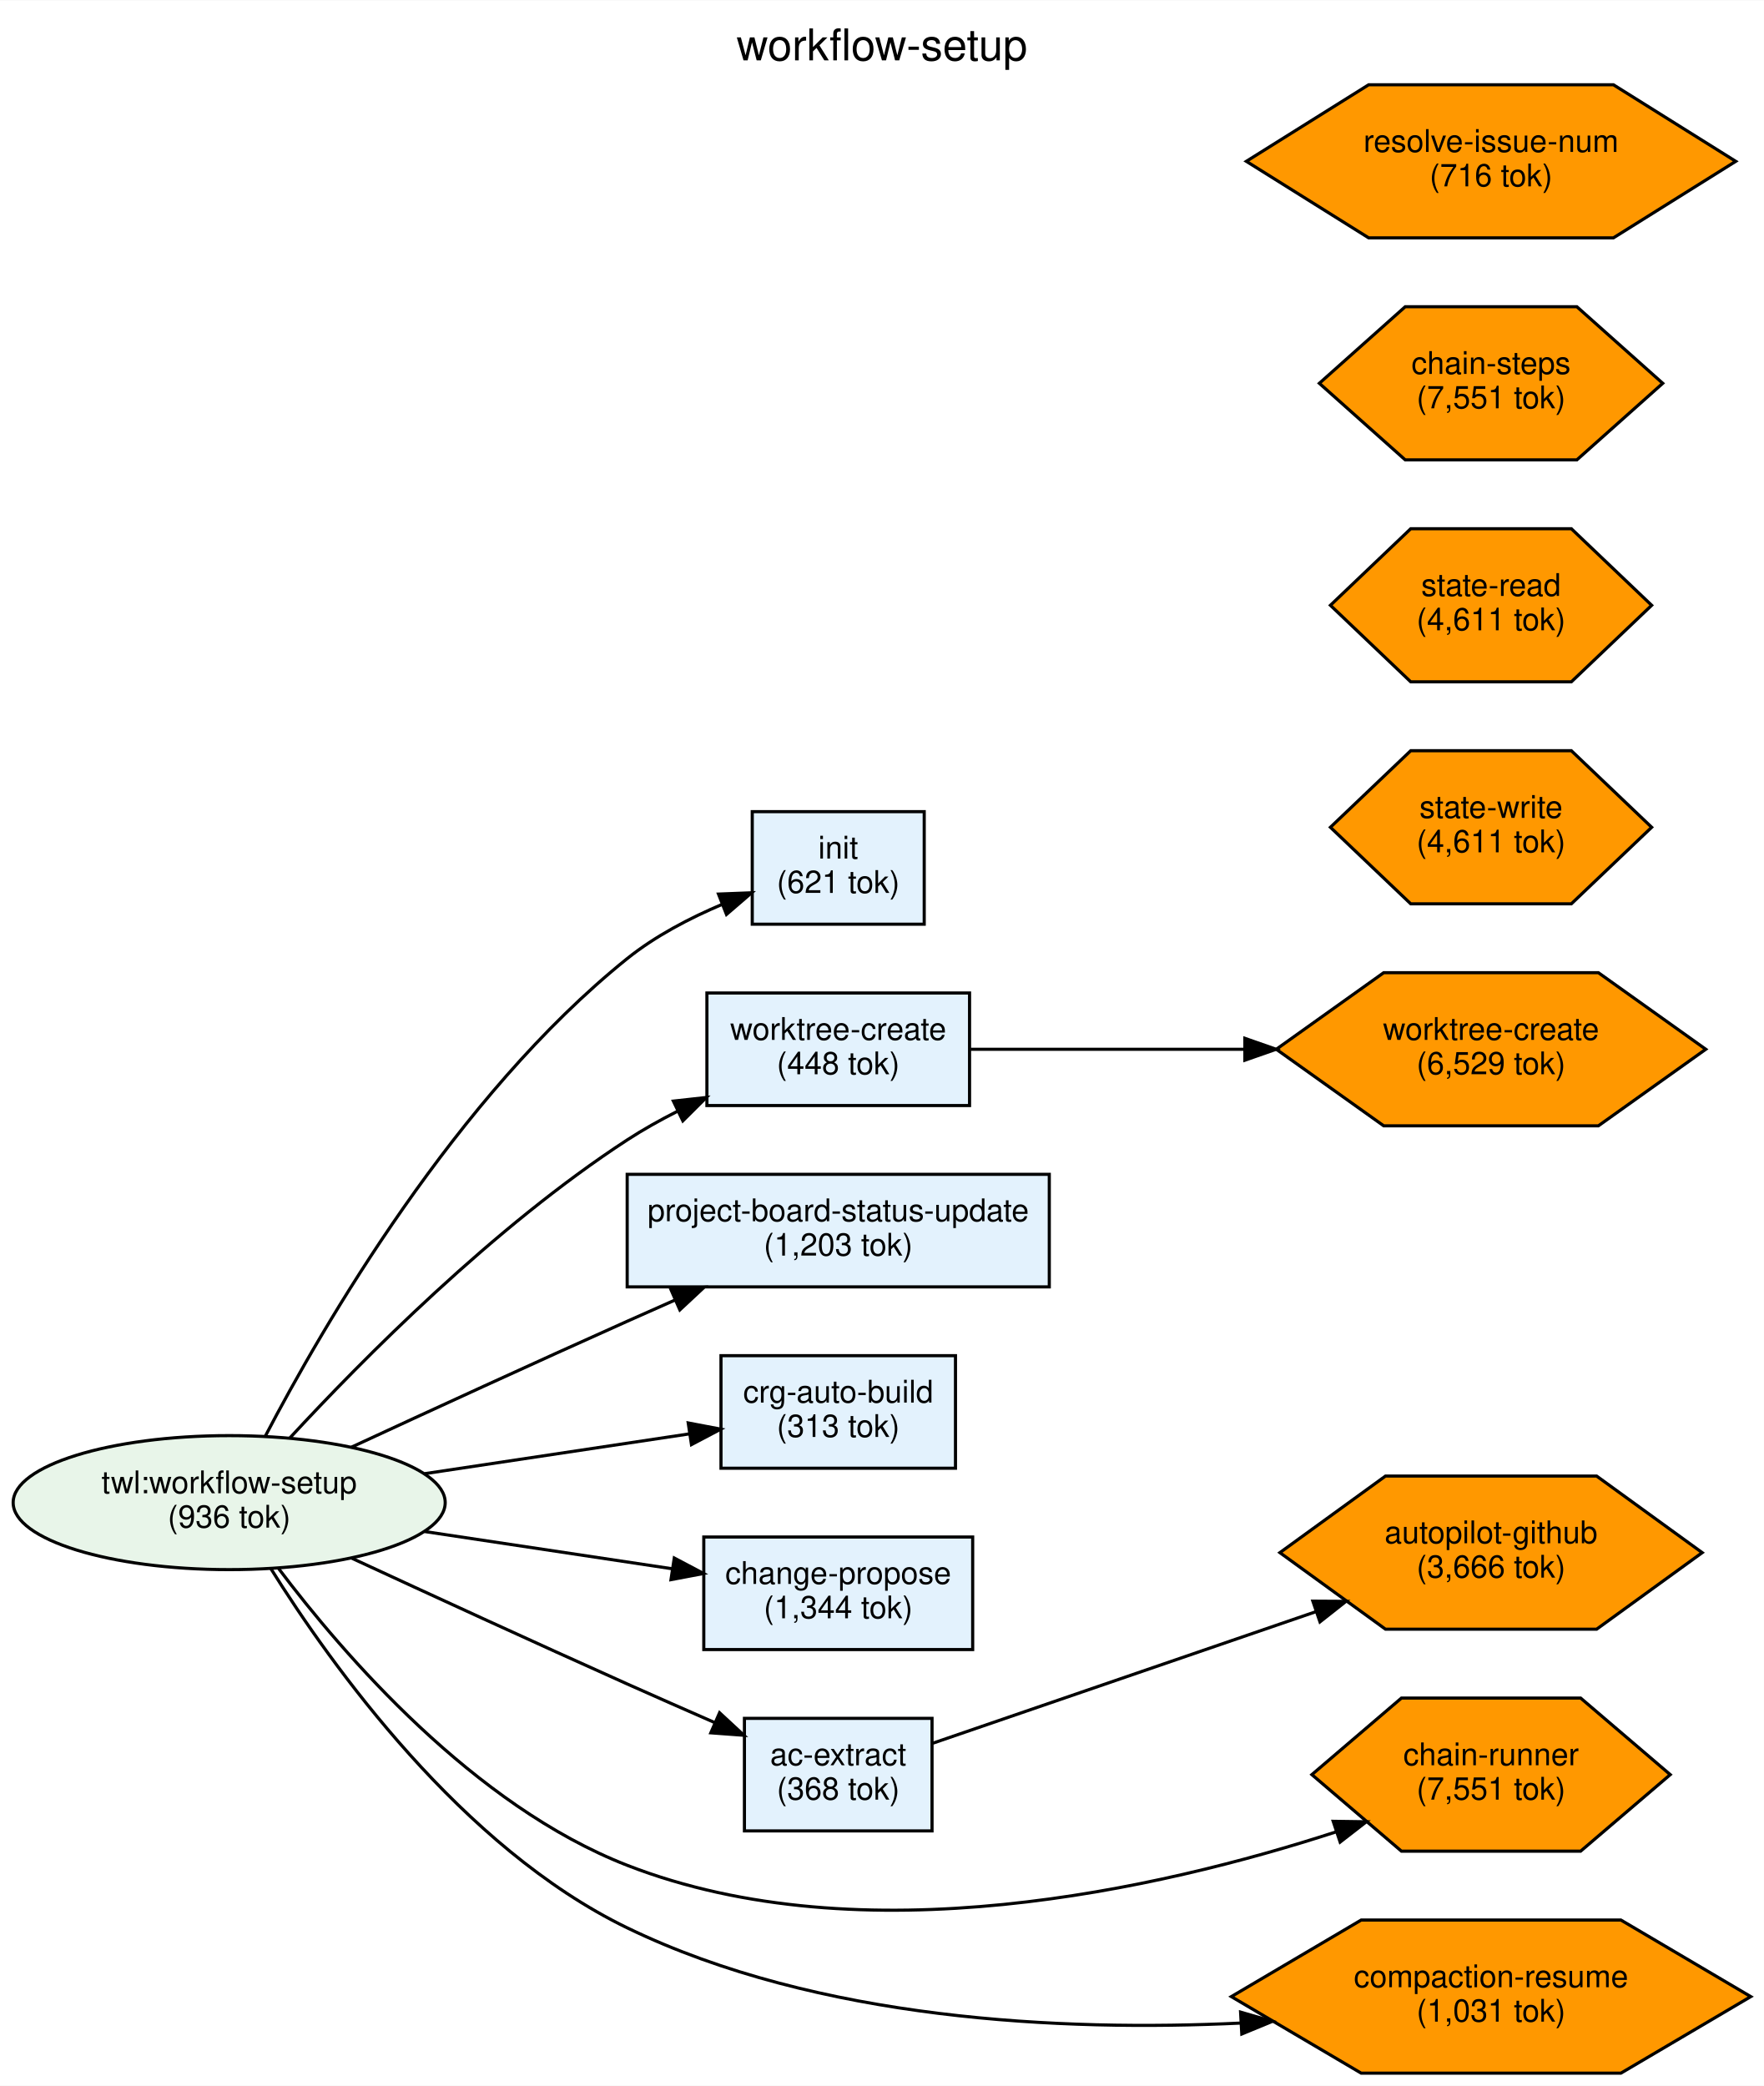
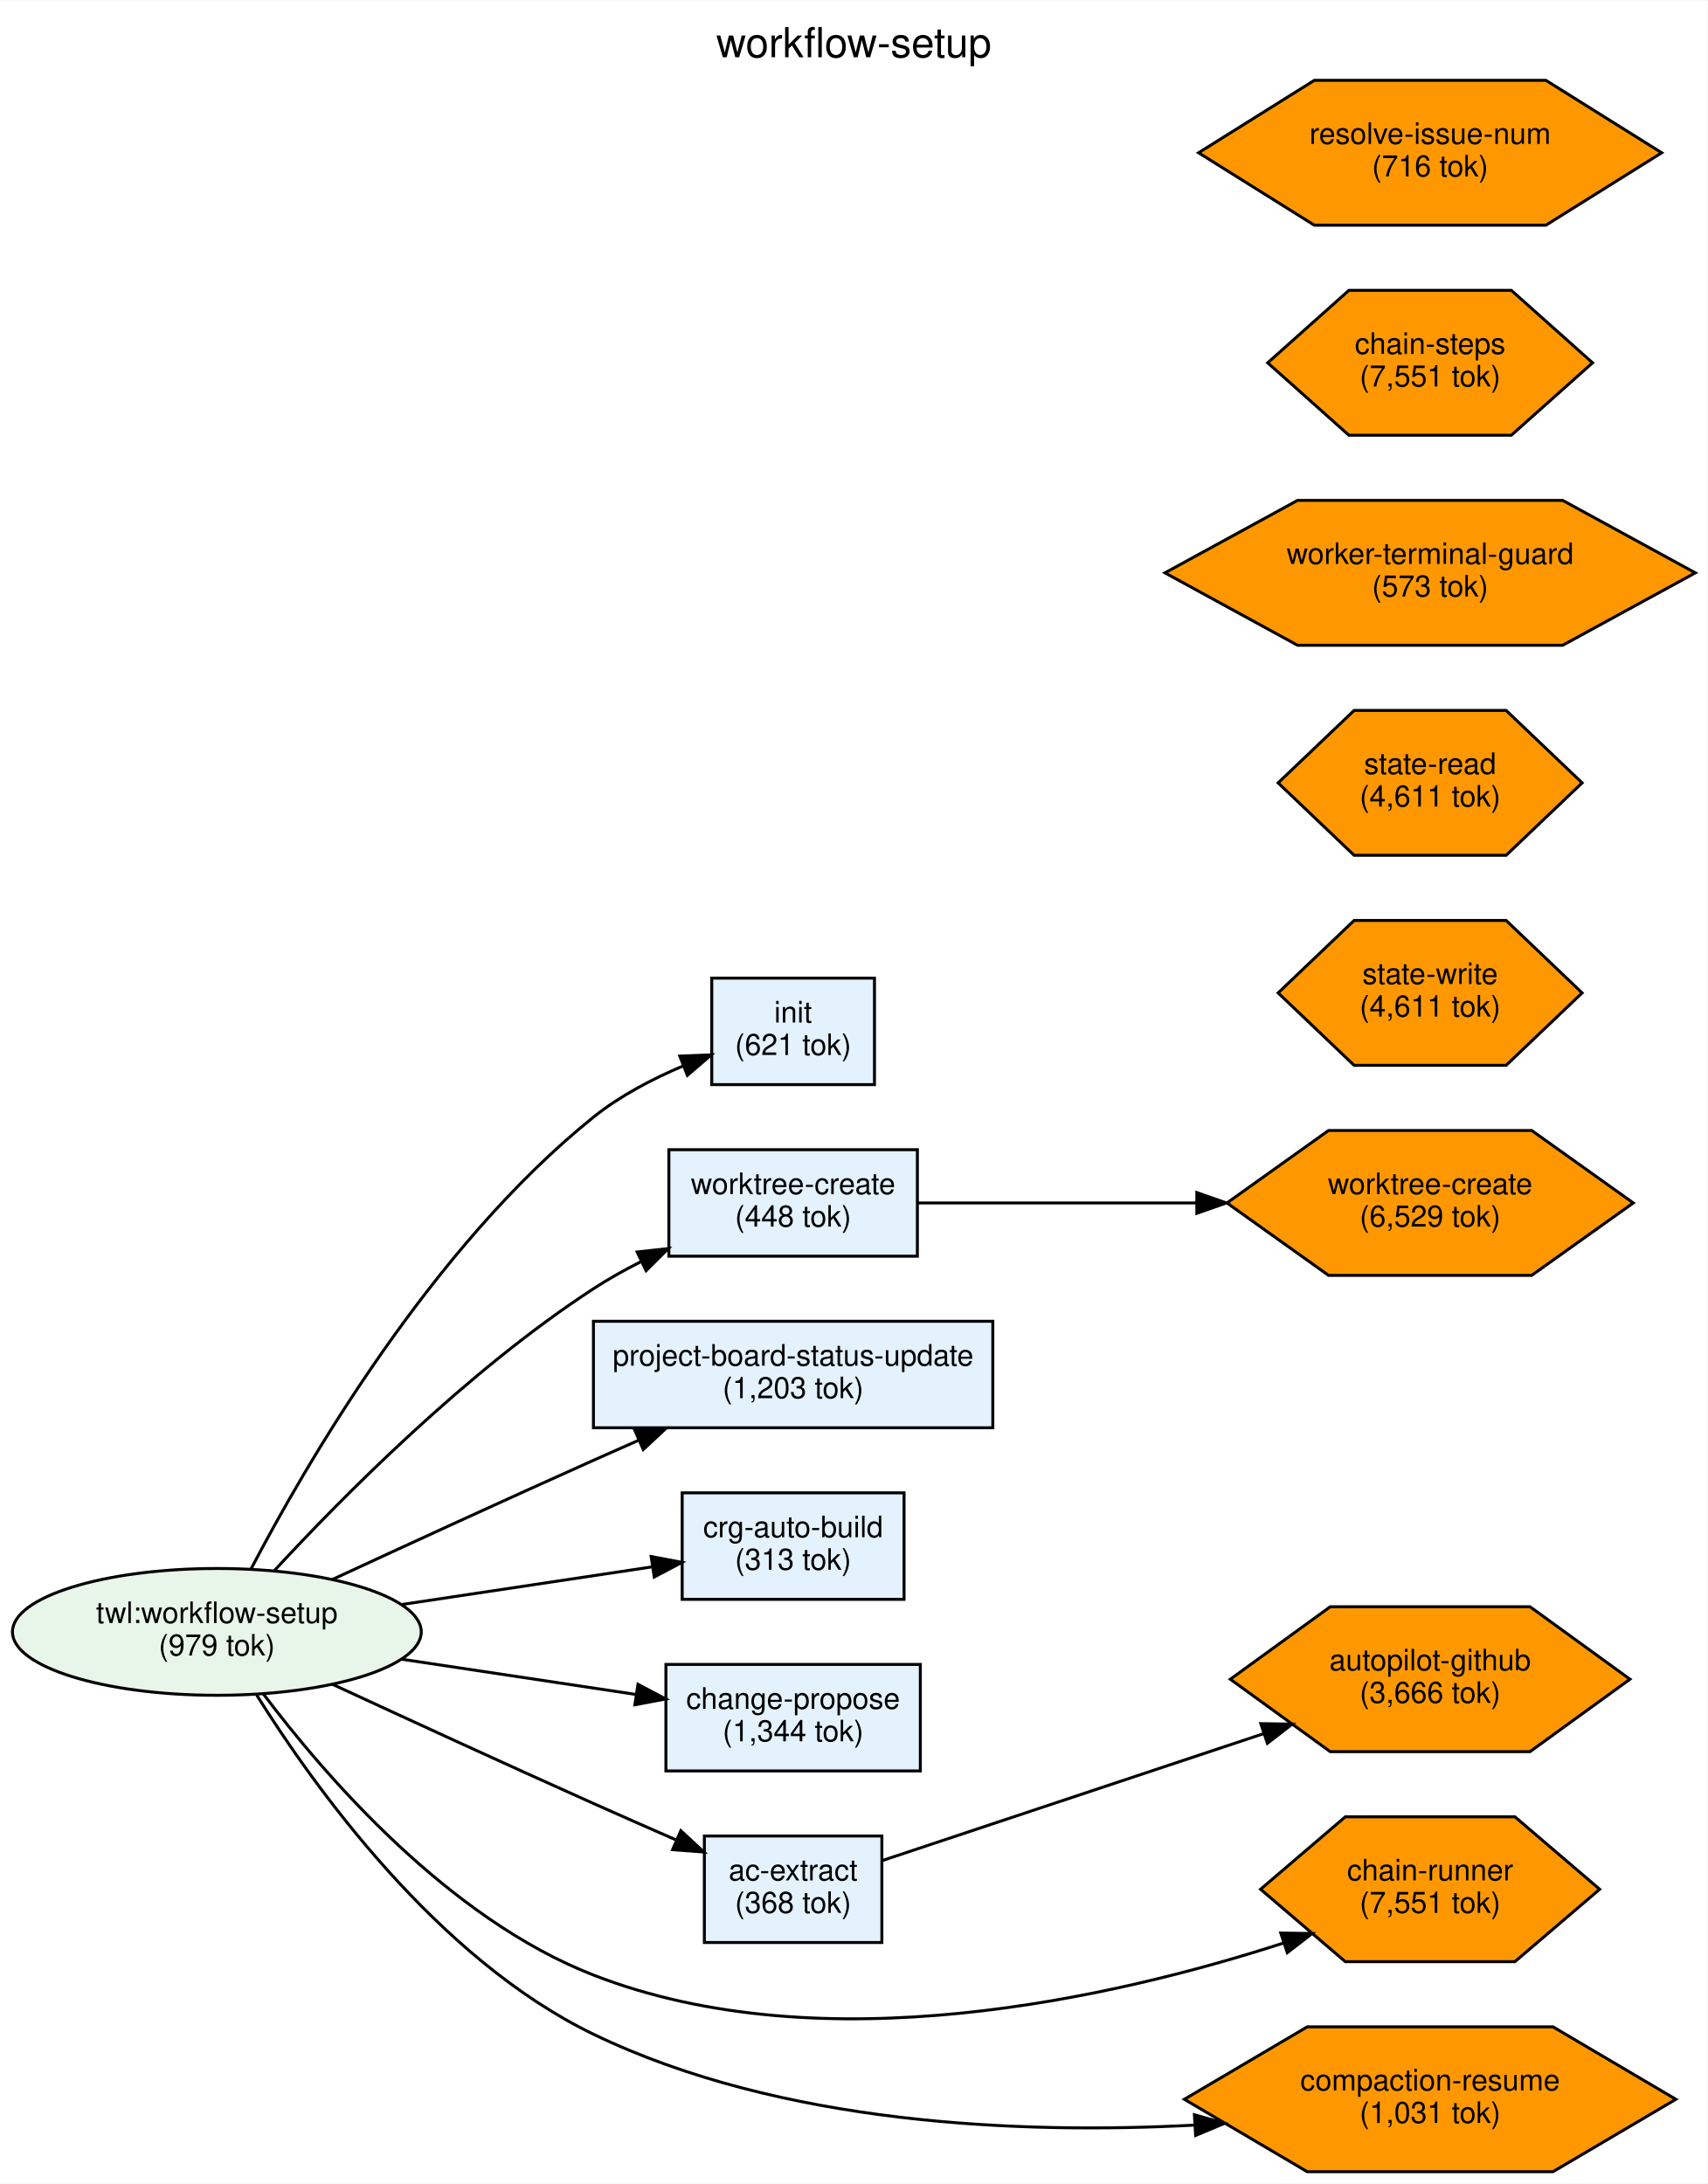
- <svg xmlns="http://www.w3.org/2000/svg" width="564pt" height="667pt" viewBox="0.00 0.00 564.16 666.99">
-   <g id="graph0" class="graph" transform="scale(1 1) rotate(0) translate(4 662.99)">
-     <polygon fill="white" stroke="transparent" points="-4,4 -4,-662.99 560.16,-662.99 560.16,4 -4,4" />
-     <text text-anchor="middle" x="278.08" y="-643.79" font-family="Helvetica,sans-Serif" font-size="14.00">workflow-setup</text>
+ <svg xmlns="http://www.w3.org/2000/svg" width="577pt" height="738pt" viewBox="0.00 0.00 577.22 737.99">
+   <g id="graph0" class="graph" transform="scale(1 1) rotate(0) translate(4 733.99)">
+     <polygon fill="white" stroke="transparent" points="-4,4 -4,-733.99 573.22,-733.99 573.22,4 -4,4" />
+     <text text-anchor="middle" x="284.61" y="-714.79" font-family="Helvetica,sans-Serif" font-size="14.00">workflow-setup</text>
    <g id="node1" class="node">
      <ellipse fill="#e8f5e9" stroke="black" cx="69.3" cy="-182.49" rx="69.09" ry="21.43" />
      <text text-anchor="middle" x="69.3" y="-185.49" font-family="Helvetica,sans-Serif" font-size="10.00">twl:workflow-setup</text>
-       <text text-anchor="middle" x="69.3" y="-174.49" font-family="Helvetica,sans-Serif" font-size="10.00">(936 tok)</text>
+       <text text-anchor="middle" x="69.3" y="-174.49" font-family="Helvetica,sans-Serif" font-size="10.00">(979 tok)</text>
    </g>
    <g id="node2" class="node">
      <polygon fill="#e3f2fd" stroke="black" points="291.59,-403.49 236.59,-403.49 236.59,-367.49 291.59,-367.49 291.59,-403.49" />
      <text text-anchor="middle" x="264.09" y="-388.49" font-family="Helvetica,sans-Serif" font-size="10.00">init</text>
      <text text-anchor="middle" x="264.09" y="-377.49" font-family="Helvetica,sans-Serif" font-size="10.00">(621 tok)</text>
    </g>
    <g id="edge1" class="edge">
      <path fill="none" stroke="black" d="M80.72,-203.5C99.42,-239.3 141.9,-312.53 196.59,-356.49 205.54,-363.68 216.54,-369.43 227,-373.85" />
      <polygon fill="black" stroke="black" points="225.79,-377.13 236.38,-377.54 228.35,-370.62 225.79,-377.13" />
    </g>
    <g id="node3" class="node">
      <polygon fill="#e3f2fd" stroke="black" points="306.09,-345.49 222.09,-345.49 222.09,-309.49 306.09,-309.49 306.09,-345.49" />
      <text text-anchor="middle" x="264.09" y="-330.49" font-family="Helvetica,sans-Serif" font-size="10.00">worktree-create</text>
      <text text-anchor="middle" x="264.09" y="-319.49" font-family="Helvetica,sans-Serif" font-size="10.00">(448 tok)</text>
    </g>
    <g id="edge2" class="edge">
      <path fill="none" stroke="black" d="M88.71,-203.18C111.91,-228.29 153.93,-270.72 196.59,-298.49 201.6,-301.75 207.03,-304.8 212.56,-307.6" />
      <polygon fill="black" stroke="black" points="211.36,-310.91 221.89,-312.07 214.39,-304.6 211.36,-310.91" />
    </g>
    <g id="node4" class="node">
      <polygon fill="#e3f2fd" stroke="black" points="331.59,-287.49 196.59,-287.49 196.59,-251.49 331.59,-251.49 331.59,-287.49" />
      <text text-anchor="middle" x="264.09" y="-272.49" font-family="Helvetica,sans-Serif" font-size="10.00">project-board-status-update</text>
      <text text-anchor="middle" x="264.09" y="-261.49" font-family="Helvetica,sans-Serif" font-size="10.00">(1,203 tok)</text>
    </g>
    <g id="edge3" class="edge">
      <path fill="none" stroke="black" d="M108.34,-200.2C133.37,-211.79 166.86,-227.19 196.59,-240.49 201.55,-242.71 206.73,-245.01 211.9,-247.29" />
      <polygon fill="black" stroke="black" points="210.62,-250.55 221.18,-251.36 213.43,-244.14 210.62,-250.55" />
    </g>
    <g id="node5" class="node">
      <polygon fill="#e3f2fd" stroke="black" points="301.59,-229.49 226.59,-229.49 226.59,-193.49 301.59,-193.49 301.59,-229.49" />
      <text text-anchor="middle" x="264.09" y="-214.49" font-family="Helvetica,sans-Serif" font-size="10.00">crg-auto-build</text>
      <text text-anchor="middle" x="264.09" y="-203.49" font-family="Helvetica,sans-Serif" font-size="10.00">(313 tok)</text>
    </g>
    <g id="edge4" class="edge">
      <path fill="none" stroke="black" d="M131.83,-191.75C159.24,-195.87 191,-200.65 216.41,-204.47" />
      <polygon fill="black" stroke="black" points="216.11,-207.97 226.52,-205.99 217.15,-201.05 216.11,-207.97" />
    </g>
    <g id="node6" class="node">
      <polygon fill="#e3f2fd" stroke="black" points="307.09,-171.49 221.09,-171.49 221.09,-135.49 307.09,-135.49 307.09,-171.49" />
      <text text-anchor="middle" x="264.09" y="-156.49" font-family="Helvetica,sans-Serif" font-size="10.00">change-propose</text>
      <text text-anchor="middle" x="264.09" y="-145.49" font-family="Helvetica,sans-Serif" font-size="10.00">(1,344 tok)</text>
    </g>
    <g id="edge5" class="edge">
      <path fill="none" stroke="black" d="M131.83,-173.24C157.29,-169.41 186.49,-165.02 210.88,-161.35" />
      <polygon fill="black" stroke="black" points="211.65,-164.77 221.01,-159.82 210.6,-157.85 211.65,-164.77" />
    </g>
    <g id="node7" class="node">
      <polygon fill="#e3f2fd" stroke="black" points="294.09,-113.49 234.09,-113.49 234.09,-77.49 294.09,-77.49 294.09,-113.49" />
      <text text-anchor="middle" x="264.09" y="-98.49" font-family="Helvetica,sans-Serif" font-size="10.00">ac-extract</text>
      <text text-anchor="middle" x="264.09" y="-87.49" font-family="Helvetica,sans-Serif" font-size="10.00">(368 tok)</text>
    </g>
    <g id="edge6" class="edge">
      <path fill="none" stroke="black" d="M108.34,-164.79C133.37,-153.2 166.86,-137.8 196.59,-124.49 205.64,-120.45 215.4,-116.15 224.59,-112.13" />
      <polygon fill="black" stroke="black" points="226.14,-115.28 233.91,-108.08 223.34,-108.86 226.14,-115.28" />
    </g>
    <g id="node10" class="node">
-       <polygon fill="#ff9800" stroke="black" points="530.19,-95.49 501.53,-119.98 444.22,-119.98 415.57,-95.49 444.22,-71.01 501.53,-71.01 530.19,-95.49" />
-       <text text-anchor="middle" x="472.88" y="-98.49" font-family="Helvetica,sans-Serif" font-size="10.00">chain-runner</text>
-       <text text-anchor="middle" x="472.88" y="-87.49" font-family="Helvetica,sans-Serif" font-size="10.00">(7,551 tok)</text>
+       <polygon fill="#ff9800" stroke="black" points="536.72,-95.49 508.06,-119.98 450.75,-119.98 422.1,-95.49 450.75,-71.01 508.06,-71.01 536.72,-95.49" />
+       <text text-anchor="middle" x="479.41" y="-98.49" font-family="Helvetica,sans-Serif" font-size="10.00">chain-runner</text>
+       <text text-anchor="middle" x="479.41" y="-87.49" font-family="Helvetica,sans-Serif" font-size="10.00">(7,551 tok)</text>
    </g>
    <g id="edge7" class="edge">
-       <path fill="none" stroke="black" d="M84.93,-161.64C105.91,-133.75 147.49,-85.62 196.59,-66.49 271.78,-37.2 366.77,-58.82 423.24,-77.16" />
-       <polygon fill="black" stroke="black" points="422.39,-80.56 432.98,-80.41 424.61,-73.92 422.39,-80.56" />
+       <path fill="none" stroke="black" d="M84.93,-161.64C105.91,-133.75 147.49,-85.62 196.59,-66.49 274.14,-36.29 372.3,-58.68 429.94,-77.34" />
+       <polygon fill="black" stroke="black" points="428.93,-80.69 439.52,-80.53 431.14,-74.05 428.93,-80.69" />
+     </g>
+     <g id="node15" class="node">
+       <polygon fill="#ff9800" stroke="black" points="562.47,-24.49 520.94,-48.98 437.87,-48.98 396.34,-24.49 437.87,-0.01 520.94,-0.01 562.47,-24.49" />
+       <text text-anchor="middle" x="479.41" y="-27.49" font-family="Helvetica,sans-Serif" font-size="10.00">compaction-resume</text>
+       <text text-anchor="middle" x="479.41" y="-16.49" font-family="Helvetica,sans-Serif" font-size="10.00">(1,031 tok)</text>
+     </g>
+     <g id="edge8" class="edge">
+       <path fill="none" stroke="black" d="M82.46,-161.63C102,-130.3 143.65,-72.08 196.59,-46.49 260.08,-15.81 341.08,-12.64 399.94,-15.77" />
+       <polygon fill="black" stroke="black" points="399.73,-19.26 409.92,-16.37 400.15,-12.27 399.73,-19.26" />
+     </g>
+     <g id="node12" class="node">
+       <polygon fill="#ff9800" stroke="black" points="548.08,-327.49 513.74,-351.98 445.07,-351.98 410.74,-327.49 445.07,-303.01 513.74,-303.01 548.08,-327.49" />
+       <text text-anchor="middle" x="479.41" y="-330.49" font-family="Helvetica,sans-Serif" font-size="10.00">worktree-create</text>
+       <text text-anchor="middle" x="479.41" y="-319.49" font-family="Helvetica,sans-Serif" font-size="10.00">(6,529 tok)</text>
+     </g>
+     <g id="edge9" class="edge">
+       <path fill="none" stroke="black" d="M306.22,-327.49C332.88,-327.49 368.45,-327.49 400.34,-327.49" />
+       <polygon fill="black" stroke="black" points="400.55,-330.99 410.55,-327.49 400.55,-323.99 400.55,-330.99" />
+     </g>
+     <g id="node13" class="node">
+       <polygon fill="#ff9800" stroke="black" points="546.95,-166.49 513.18,-190.98 445.64,-190.98 411.87,-166.49 445.64,-142.01 513.18,-142.01 546.95,-166.49" />
+       <text text-anchor="middle" x="479.41" y="-169.49" font-family="Helvetica,sans-Serif" font-size="10.00">autopilot-github</text>
+       <text text-anchor="middle" x="479.41" y="-158.49" font-family="Helvetica,sans-Serif" font-size="10.00">(3,666 tok)</text>
+     </g>
+     <g id="edge10" class="edge">
+       <path fill="none" stroke="black" d="M294.31,-105.22C327.37,-116.22 381.98,-134.4 423.15,-148.1" />
+       <polygon fill="black" stroke="black" points="422.18,-151.47 432.78,-151.31 424.4,-144.83 422.18,-151.47" />
+     </g>
+     <g id="node8" class="node">
+       <polygon fill="#ff9800" stroke="black" points="530.79,-469.49 505.1,-493.98 453.72,-493.98 428.03,-469.49 453.72,-445.01 505.1,-445.01 530.79,-469.49" />
+       <text text-anchor="middle" x="479.41" y="-472.49" font-family="Helvetica,sans-Serif" font-size="10.00">state-read</text>
+       <text text-anchor="middle" x="479.41" y="-461.49" font-family="Helvetica,sans-Serif" font-size="10.00">(4,611 tok)</text>
+     </g>
+     <g id="node9" class="node">
+       <polygon fill="#ff9800" stroke="black" points="530.79,-398.49 505.1,-422.98 453.72,-422.98 428.03,-398.49 453.72,-374.01 505.1,-374.01 530.79,-398.49" />
+       <text text-anchor="middle" x="479.41" y="-401.49" font-family="Helvetica,sans-Serif" font-size="10.00">state-write</text>
+       <text text-anchor="middle" x="479.41" y="-390.49" font-family="Helvetica,sans-Serif" font-size="10.00">(4,611 tok)</text>
+     </g>
+     <g id="node11" class="node">
+       <polygon fill="#ff9800" stroke="black" points="569.04,-540.49 524.22,-564.98 434.59,-564.98 389.78,-540.49 434.59,-516.01 524.22,-516.01 569.04,-540.49" />
+       <text text-anchor="middle" x="479.41" y="-543.49" font-family="Helvetica,sans-Serif" font-size="10.00">worker-terminal-guard</text>
+       <text text-anchor="middle" x="479.41" y="-532.49" font-family="Helvetica,sans-Serif" font-size="10.00">(573 tok)</text>
    </g>
    <g id="node14" class="node">
-       <polygon fill="#ff9800" stroke="black" points="555.94,-24.49 514.41,-48.98 431.34,-48.98 389.81,-24.49 431.34,-0.01 514.41,-0.01 555.94,-24.49" />
-       <text text-anchor="middle" x="472.88" y="-27.49" font-family="Helvetica,sans-Serif" font-size="10.00">compaction-resume</text>
-       <text text-anchor="middle" x="472.88" y="-16.49" font-family="Helvetica,sans-Serif" font-size="10.00">(1,031 tok)</text>
+       <polygon fill="#ff9800" stroke="black" points="534.32,-611.49 506.86,-635.98 451.95,-635.98 424.5,-611.49 451.95,-587.01 506.86,-587.01 534.32,-611.49" />
+       <text text-anchor="middle" x="479.41" y="-614.49" font-family="Helvetica,sans-Serif" font-size="10.00">chain-steps</text>
+       <text text-anchor="middle" x="479.41" y="-603.49" font-family="Helvetica,sans-Serif" font-size="10.00">(7,551 tok)</text>
    </g>
-     <g id="edge8" class="edge">
-       <path fill="none" stroke="black" d="M82.46,-161.64C102.02,-130.33 143.67,-72.13 196.59,-46.49 257.75,-16.87 335.58,-13.31 392.86,-16.03" />
-       <polygon fill="black" stroke="black" points="392.77,-19.53 402.95,-16.58 393.16,-12.54 392.77,-19.53" />
-     </g>
-     <g id="node11" class="node">
-       <polygon fill="#ff9800" stroke="black" points="541.55,-327.49 507.21,-351.98 438.54,-351.98 404.2,-327.49 438.54,-303.01 507.21,-303.01 541.55,-327.49" />
-       <text text-anchor="middle" x="472.88" y="-330.49" font-family="Helvetica,sans-Serif" font-size="10.00">worktree-create</text>
-       <text text-anchor="middle" x="472.88" y="-319.49" font-family="Helvetica,sans-Serif" font-size="10.00">(6,529 tok)</text>
-     </g>
-     <g id="edge9" class="edge">
-       <path fill="none" stroke="black" d="M306.44,-327.49C331.43,-327.49 364.09,-327.49 393.78,-327.49" />
-       <polygon fill="black" stroke="black" points="394.14,-330.99 404.14,-327.49 394.14,-323.99 394.14,-330.99" />
-     </g>
-     <g id="node12" class="node">
-       <polygon fill="#ff9800" stroke="black" points="540.41,-166.49 506.65,-190.98 439.11,-190.98 405.34,-166.49 439.11,-142.01 506.65,-142.01 540.41,-166.49" />
-       <text text-anchor="middle" x="472.88" y="-169.49" font-family="Helvetica,sans-Serif" font-size="10.00">autopilot-github</text>
-       <text text-anchor="middle" x="472.88" y="-158.49" font-family="Helvetica,sans-Serif" font-size="10.00">(3,666 tok)</text>
-     </g>
-     <g id="edge10" class="edge">
-       <path fill="none" stroke="black" d="M294.28,-105.52C325.99,-116.41 377.39,-134.05 416.75,-147.57" />
-       <polygon fill="black" stroke="black" points="415.89,-150.97 426.48,-150.91 418.16,-144.35 415.89,-150.97" />
-     </g>
-     <g id="node8" class="node">
-       <polygon fill="#ff9800" stroke="black" points="524.25,-469.49 498.56,-493.98 447.19,-493.98 421.5,-469.49 447.19,-445.01 498.56,-445.01 524.25,-469.49" />
-       <text text-anchor="middle" x="472.88" y="-472.49" font-family="Helvetica,sans-Serif" font-size="10.00">state-read</text>
-       <text text-anchor="middle" x="472.88" y="-461.49" font-family="Helvetica,sans-Serif" font-size="10.00">(4,611 tok)</text>
-     </g>
-     <g id="node9" class="node">
-       <polygon fill="#ff9800" stroke="black" points="524.25,-398.49 498.56,-422.98 447.19,-422.98 421.5,-398.49 447.19,-374.01 498.56,-374.01 524.25,-398.49" />
-       <text text-anchor="middle" x="472.88" y="-401.49" font-family="Helvetica,sans-Serif" font-size="10.00">state-write</text>
-       <text text-anchor="middle" x="472.88" y="-390.49" font-family="Helvetica,sans-Serif" font-size="10.00">(4,611 tok)</text>
-     </g>
-     <g id="node13" class="node">
-       <polygon fill="#ff9800" stroke="black" points="527.79,-540.49 500.33,-564.98 445.42,-564.98 417.96,-540.49 445.42,-516.01 500.33,-516.01 527.79,-540.49" />
-       <text text-anchor="middle" x="472.88" y="-543.49" font-family="Helvetica,sans-Serif" font-size="10.00">chain-steps</text>
-       <text text-anchor="middle" x="472.88" y="-532.49" font-family="Helvetica,sans-Serif" font-size="10.00">(7,551 tok)</text>
-     </g>
-     <g id="node15" class="node">
-       <polygon fill="#ff9800" stroke="black" points="551.14,-611.49 512.01,-635.98 433.74,-635.98 394.61,-611.49 433.74,-587.01 512.01,-587.01 551.14,-611.49" />
-       <text text-anchor="middle" x="472.88" y="-614.49" font-family="Helvetica,sans-Serif" font-size="10.00">resolve-issue-num</text>
-       <text text-anchor="middle" x="472.88" y="-603.49" font-family="Helvetica,sans-Serif" font-size="10.00">(716 tok)</text>
+     <g id="node16" class="node">
+       <polygon fill="#ff9800" stroke="black" points="557.68,-682.49 518.54,-706.98 440.27,-706.98 401.14,-682.49 440.27,-658.01 518.54,-658.01 557.68,-682.49" />
+       <text text-anchor="middle" x="479.41" y="-685.49" font-family="Helvetica,sans-Serif" font-size="10.00">resolve-issue-num</text>
+       <text text-anchor="middle" x="479.41" y="-674.49" font-family="Helvetica,sans-Serif" font-size="10.00">(716 tok)</text>
    </g>
  </g>
</svg>
